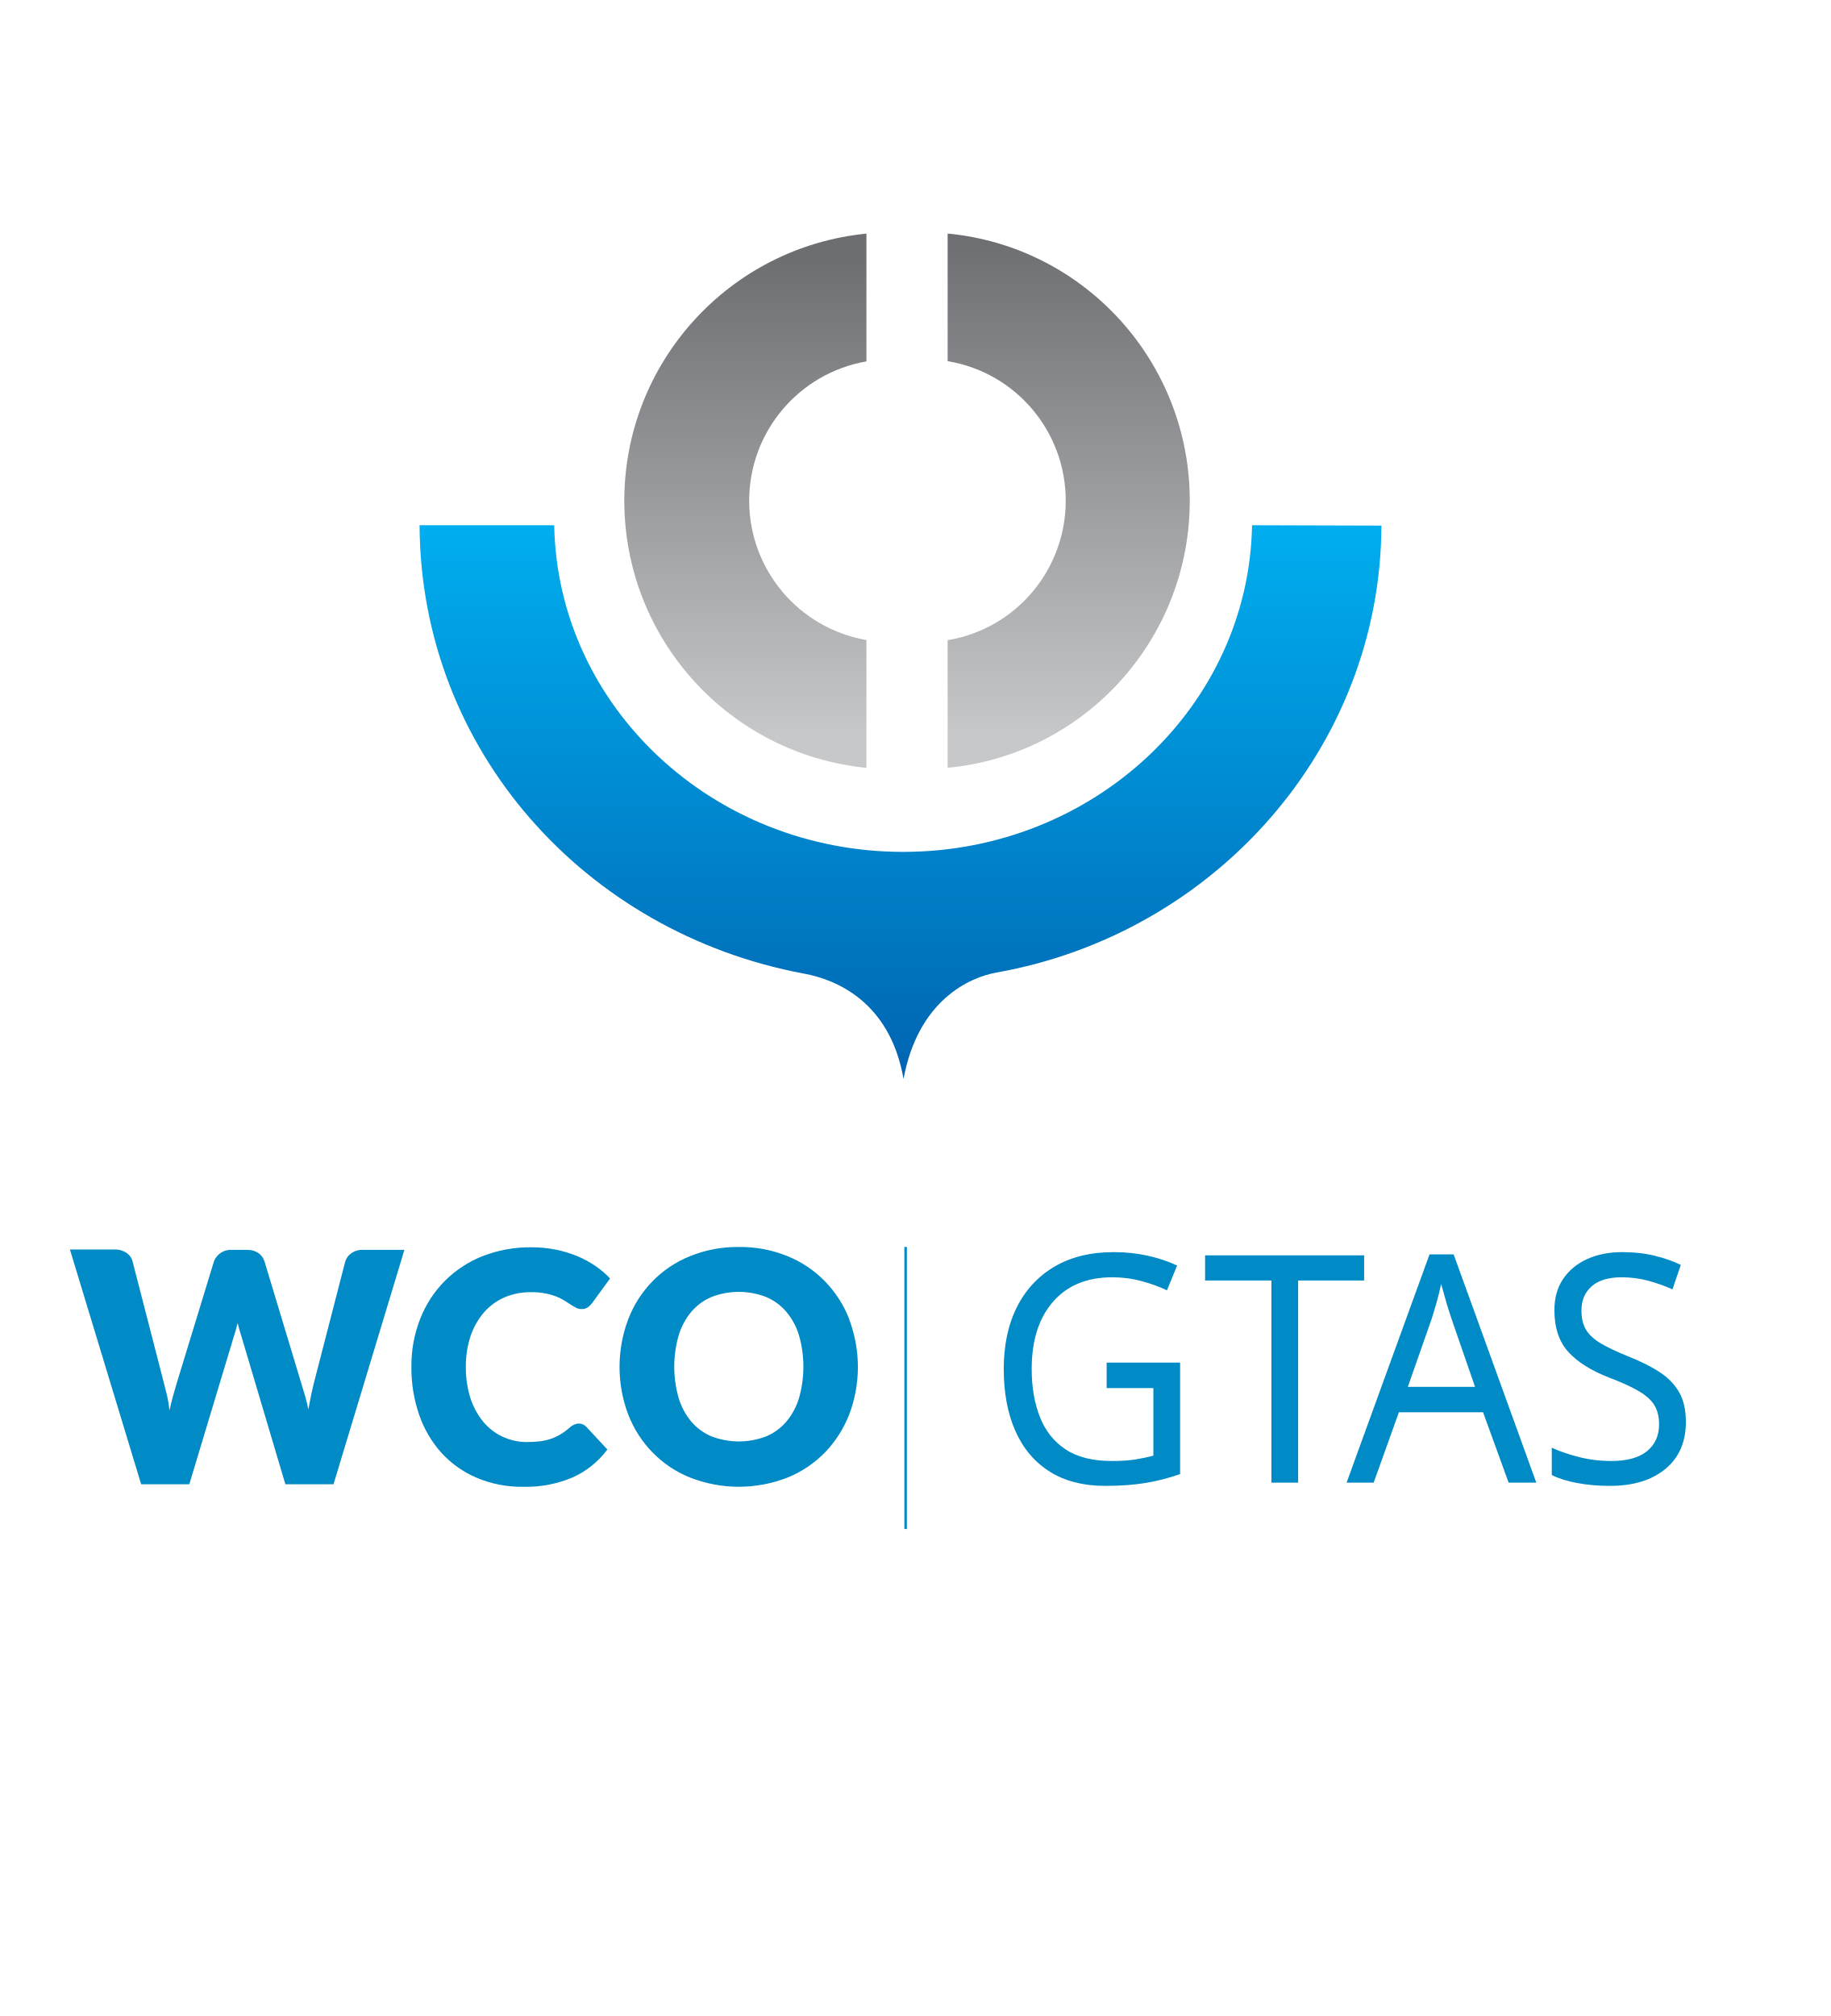
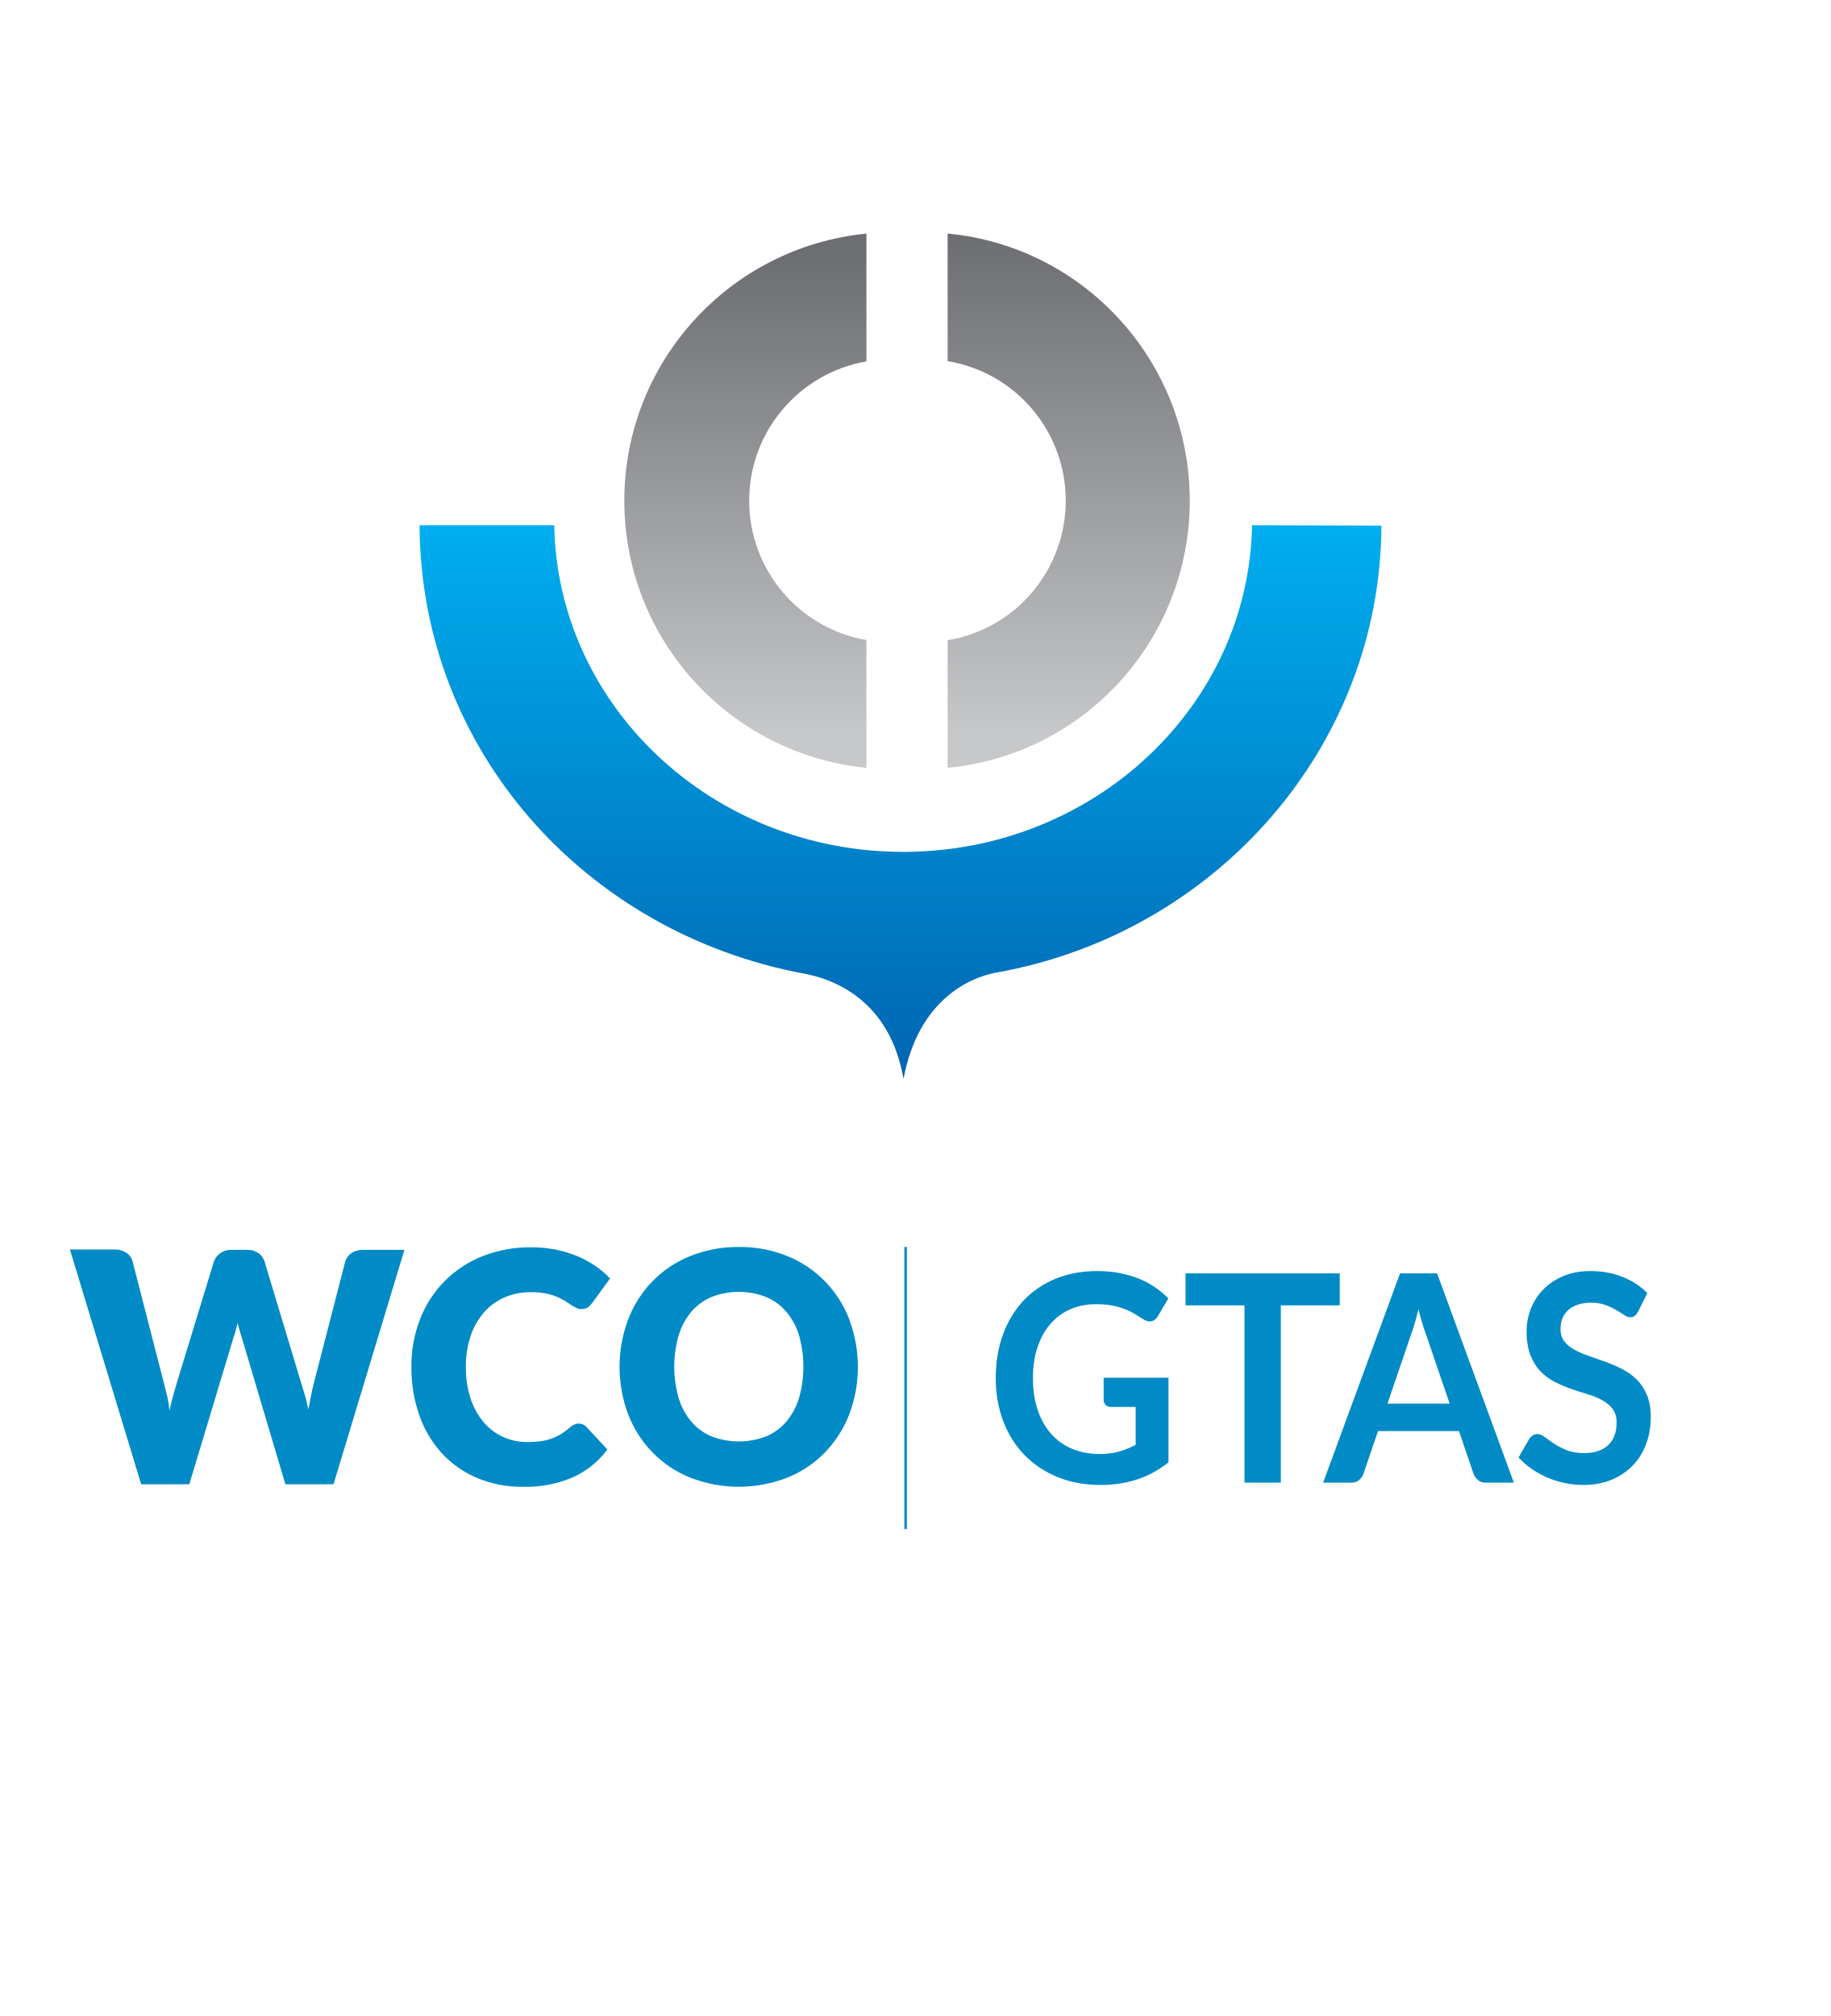
<svg xmlns="http://www.w3.org/2000/svg" xmlns:xlink="http://www.w3.org/1999/xlink" height="691.77" width="628.3" version="1.1" viewBox="0 0 600.3 691.77" data-name="Layer 1" id="Layer_1">
  <defs id="defs844">
    <linearGradient gradientUnits="userSpaceOnUse" y2="289.23" x2="315.59" y1="410.15" x1="315.59" id="New_Gradient_Swatch_3" gradientTransform="matrix(1.657928,0,0,1.570248,-228.1124,-273.9328)">
      <stop id="stop833" stop-color="#0064b1" offset="0" />
      <stop id="stop835" stop-color="#00aeef" offset="1" />
    </linearGradient>
    <linearGradient gradientUnits="userSpaceOnUse" y2="339.26" x2="281.96" y1="229.55" x1="281.96" id="New_Gradient_Swatch_2">
      <stop id="stop838" stop-color="#6d6e71" offset="0" />
      <stop id="stop840" stop-color="#c7c8ca" offset="1" />
    </linearGradient>
    <linearGradient xlink:href="#New_Gradient_Swatch_2" y2="339.7" x2="349.07" y1="224.82" x1="349.07" id="New_Gradient_Swatch_2-2" gradientTransform="matrix(1.493451,0,0,1.498325,-168.5112,-255.6944)" />
    <linearGradient xlink:href="#New_Gradient_Swatch_2" id="linearGradient853" gradientUnits="userSpaceOnUse" x1="281.96" y1="229.55" x2="281.96" y2="339.26" gradientTransform="matrix(1.5,0,0,1.498692,-181.13,-255.7868)" />
  </defs>
-   <path style="stroke-width:1.747" id="path848" fill="#008bc7" d="m 260.221,479.74 a 22.059,22.533 0 0 1 -4.356,8.088 18.532,18.931 0 0 1 -6.915,5.051 26.848,27.425 0 0 1 -18.774,0 18.567,18.966 0 0 1 -6.915,-5.051 22.301,22.781 0 0 1 -4.339,-8.088 37.255,38.056 0 0 1 0,-21.527 22.301,22.781 0 0 1 4.339,-8.088 18.619,19.019 0 0 1 6.915,-5.068 26.346,26.913 0 0 1 18.774,0 18.567,18.966 0 0 1 6.915,5.068 22.059,22.533 0 0 1 4.356,8.088 37.652,38.462 0 0 1 0,21.527 m 17.288,-26.966 a 37.704,38.515 0 0 0 -21.195,-21.721 43.375,44.307 0 0 0 -16.717,-3.161 43.997,44.943 0 0 0 -16.752,3.143 37.359,38.162 0 0 0 -21.281,21.774 44.412,45.367 0 0 0 0,32.458 37.514,38.321 0 0 0 21.264,21.739 46.798,47.804 0 0 0 33.469,0 37.618,38.427 0 0 0 12.897,-8.688 38.465,39.292 0 0 0 8.298,-13.05 44.274,45.226 0 0 0 0,-32.405 m -94.425,35.972 a 5.722,5.845 0 0 0 -1.418,0.901 21.074,21.527 0 0 1 -3.215,2.402 17.149,17.518 0 0 1 -3.337,1.572 19.621,20.043 0 0 1 -3.821,0.865 40.263,41.129 0 0 1 -4.529,0.247 19.967,20.397 0 0 1 -8.108,-1.766 19.016,19.425 0 0 1 -6.621,-4.998 23.649,24.158 0 0 1 -4.495,-8.088 32.674,33.376 0 0 1 -1.642,-10.984 31.256,31.928 0 0 1 1.642,-10.596 23.632,24.14 0 0 1 4.599,-8.088 20.123,20.555 0 0 1 7.053,-5.139 23.027,23.522 0 0 1 9.076,-1.766 24.894,25.429 0 0 1 4.996,0.441 21.627,22.092 0 0 1 3.734,1.077 16.976,17.341 0 0 1 2.749,1.377 l 2.144,1.377 a 21.143,21.597 0 0 0 1.832,1.077 3.976,4.062 0 0 0 1.833,0.442 3.7,3.779 0 0 0 2.282,-0.636 8.16,8.335 0 0 0 1.4,-1.413 l 6.154,-8.441 a 29.251,29.88 0 0 0 -5.083,-4.327 34.108,34.842 0 0 0 -6.258,-3.373 40.695,41.57 0 0 0 -7.33,-2.207 42.821,43.742 0 0 0 -8.35,-0.795 45.397,46.373 0 0 0 -16.683,3.02 38.257,39.08 0 0 0 -13,8.512 37.272,38.074 0 0 0 -8.454,12.997 42.078,42.983 0 0 0 -3.025,16.529 47.23,48.245 0 0 0 2.645,16.37 36.961,37.756 0 0 0 7.589,13.015 34.765,35.513 0 0 0 12.101,8.618 40.28,41.146 0 0 0 16.077,3.126 41.68,42.577 0 0 0 16.942,-3.232 30.115,30.763 0 0 0 11.911,-9.571 l -7.244,-7.788 a 3.717,3.797 0 0 0 -1.245,-0.865 3.821,3.903 0 0 0 -1.297,-0.247 3.458,3.532 0 0 0 -1.556,0.371 M 34.445,509.302 H 50.972 L 65.995,459.449 c 0.259,-0.777 0.519,-1.607 0.778,-2.543 0.259,-0.936 0.536,-1.89 0.795,-2.914 q 0.363,1.536 0.778,2.914 c 0.277,0.936 0.536,1.766 0.778,2.543 l 14.815,49.852 h 16.527 l 24.324,-80.421 h -14.383 a 6.517,6.658 0 0 0 -3.89,1.201 5.186,5.298 0 0 0 -2.04,2.826 l -10.822,41.941 c -0.311,1.289 -0.64,2.667 -0.934,4.15 -0.294,1.483 -0.605,3.02 -0.899,4.627 -0.328,-1.66 -0.692,-3.214 -1.124,-4.662 -0.432,-1.448 -0.847,-2.825 -1.245,-4.115 L 76.799,432.907 a 5.394,5.51 0 0 0 -2.126,-2.949 6.777,6.922 0 0 0 -3.924,-1.077 h -5.394 a 6.189,6.322 0 0 0 -3.872,1.236 5.688,5.81 0 0 0 -2.075,2.79 l -12.793,41.835 q -0.605,2.031 -1.245,4.344 -0.64,2.313 -1.193,4.874 a 40.09,40.952 0 0 0 -0.795,-4.856 c -0.363,-1.536 -0.726,-3.002 -1.089,-4.362 L 31.489,432.801 a 5.013,5.121 0 0 0 -2.161,-2.949 6.915,7.064 0 0 0 -3.976,-1.095 H 10 Z" />
+   <path style="stroke-width:1.746;stroke-miterlimit:4;stroke-dasharray:none" id="path848" fill="#008bc7" d="m 260.221,479.74 a 22.059,22.533 0 0 1 -4.356,8.088 18.532,18.931 0 0 1 -6.915,5.051 26.848,27.425 0 0 1 -18.774,0 18.567,18.966 0 0 1 -6.915,-5.051 22.301,22.781 0 0 1 -4.339,-8.088 37.255,38.056 0 0 1 0,-21.527 22.301,22.781 0 0 1 4.339,-8.088 18.619,19.019 0 0 1 6.915,-5.068 26.346,26.913 0 0 1 18.774,0 18.567,18.966 0 0 1 6.915,5.068 22.059,22.533 0 0 1 4.356,8.088 37.652,38.462 0 0 1 0,21.527 m 17.288,-26.966 a 37.704,38.515 0 0 0 -21.195,-21.721 43.375,44.307 0 0 0 -16.717,-3.161 43.997,44.943 0 0 0 -16.752,3.143 37.359,38.162 0 0 0 -21.281,21.774 44.412,45.367 0 0 0 0,32.458 37.514,38.321 0 0 0 21.264,21.739 46.798,47.804 0 0 0 33.469,0 37.618,38.427 0 0 0 12.897,-8.688 38.465,39.292 0 0 0 8.298,-13.05 44.274,45.226 0 0 0 0,-32.405 m -94.425,35.972 a 5.722,5.845 0 0 0 -1.418,0.901 21.074,21.527 0 0 1 -3.215,2.402 17.149,17.518 0 0 1 -3.337,1.572 19.621,20.043 0 0 1 -3.821,0.865 40.263,41.129 0 0 1 -4.529,0.247 19.967,20.397 0 0 1 -8.108,-1.766 19.016,19.425 0 0 1 -6.621,-4.998 23.649,24.158 0 0 1 -4.495,-8.088 32.674,33.376 0 0 1 -1.642,-10.984 31.256,31.928 0 0 1 1.642,-10.596 23.632,24.14 0 0 1 4.599,-8.088 20.123,20.555 0 0 1 7.053,-5.139 23.027,23.522 0 0 1 9.076,-1.766 24.894,25.429 0 0 1 4.996,0.441 21.627,22.092 0 0 1 3.734,1.077 16.976,17.341 0 0 1 2.749,1.377 l 2.144,1.377 a 21.143,21.597 0 0 0 1.832,1.077 3.976,4.062 0 0 0 1.833,0.442 3.7,3.779 0 0 0 2.282,-0.636 8.16,8.335 0 0 0 1.4,-1.413 l 6.154,-8.441 a 29.251,29.88 0 0 0 -5.083,-4.327 34.108,34.842 0 0 0 -6.258,-3.373 40.695,41.57 0 0 0 -7.33,-2.207 42.821,43.742 0 0 0 -8.35,-0.795 45.397,46.373 0 0 0 -16.683,3.02 38.257,39.08 0 0 0 -13,8.512 37.272,38.074 0 0 0 -8.454,12.997 42.078,42.983 0 0 0 -3.025,16.529 47.23,48.245 0 0 0 2.645,16.37 36.961,37.756 0 0 0 7.589,13.015 34.765,35.513 0 0 0 12.101,8.618 40.28,41.146 0 0 0 16.077,3.126 41.68,42.577 0 0 0 16.942,-3.232 30.115,30.763 0 0 0 11.911,-9.571 l -7.244,-7.788 a 3.717,3.797 0 0 0 -1.245,-0.865 3.821,3.903 0 0 0 -1.297,-0.247 3.458,3.532 0 0 0 -1.556,0.371 M 34.445,509.302 H 50.972 L 65.995,459.449 c 0.259,-0.777 0.519,-1.607 0.778,-2.543 0.259,-0.936 0.536,-1.89 0.795,-2.914 q 0.363,1.536 0.778,2.914 c 0.277,0.936 0.536,1.766 0.778,2.543 l 14.815,49.852 h 16.527 l 24.324,-80.421 h -14.383 a 6.517,6.658 0 0 0 -3.89,1.201 5.186,5.298 0 0 0 -2.04,2.826 l -10.822,41.941 c -0.311,1.289 -0.64,2.667 -0.934,4.15 -0.294,1.483 -0.605,3.02 -0.899,4.627 -0.328,-1.66 -0.692,-3.214 -1.124,-4.662 -0.432,-1.448 -0.847,-2.825 -1.245,-4.115 L 76.799,432.907 a 5.394,5.51 0 0 0 -2.126,-2.949 6.777,6.922 0 0 0 -3.924,-1.077 h -5.394 a 6.189,6.322 0 0 0 -3.872,1.236 5.688,5.81 0 0 0 -2.075,2.79 l -12.793,41.835 q -0.605,2.031 -1.245,4.344 -0.64,2.313 -1.193,4.874 a 40.09,40.952 0 0 0 -0.795,-4.856 c -0.363,-1.536 -0.726,-3.002 -1.089,-4.362 L 31.489,432.801 a 5.013,5.121 0 0 0 -2.161,-2.949 6.915,7.064 0 0 0 -3.976,-1.095 H 10 Z" />
  <path id="path850" fill="url(#New_Gradient_Swatch_3)" d="m 415.711,180.23 c -1.127,62.072 -54.264,112.084 -119.752,112.084 -65.488,0 -118.625,-50.012 -119.752,-112.084 H 130 c 0.315,76.832 56.552,139.846 132.071,153.884 10.263,1.9 29.312,9.155 34.021,36.116 4.974,-26.898 22.515,-34.828 31.882,-36.508 75.137,-13.347 131.838,-77.335 132.137,-153.366 z" style="fill:url(#New_Gradient_Swatch_3);stroke-width:1.613" />
  <path id="path852" fill="url(#New_Gradient_Swatch_2)" d="m 200.26,171.82 a 92.235,92.155 0 0 0 83.1,91.66 v -43.852 a 48.57,48.528 0 0 1 0,-95.617 V 80.16 a 92.22,92.14 0 0 0 -83.1,91.66" style="fill:url(#linearGradient853);stroke-width:1.499" />
  <path id="path854" fill="url(#New_Gradient_Swatch_2-2)" d="m 311.23,123.936 a 48.343,48.501 0 0 1 0,95.728 V 263.46 a 91.773,92.072 0 0 0 0,-183.32 z" style="fill:url(#New_Gradient_Swatch_2-2);stroke-width:1.496" />
-   <text id="text1463" y="491.691" x="335.528" style="font-size:105.59px;line-height:1.25;font-family:sans-serif;-inkscape-font-specification:'sans-serif, Normal';fill:#008bc7;fill-opacity:1;stroke-width:1.1" xml:space="preserve" transform="scale(0.9664464,1.034719)">
-     <tspan y="491.691" x="335.528" id="tspan1461" style="stroke-width:1.1">GTAS</tspan>
+   <text id="text1463" y="491.691" x="335.528" style="font-size:96px;line-height:1.25;font-family:Lato;-inkscape-font-specification:'Lato Bold';fill:#008bc7;fill-opacity:1;stroke-width:1.856;font-weight:bold;font-style:normal;font-stretch:normal;font-variant:normal;font-variant-ligatures:normal;font-variant-caps:normal;font-variant-numeric:normal;font-variant-east-asian:normal;stroke-miterlimit:4;stroke-dasharray:none;" xml:space="preserve" transform="scale(0.9664464,1.034719)">
+     <tspan y="491.691" x="335.528" id="tspan1461" style="stroke-width:1.856;-inkscape-font-specification:'Lato Bold';font-family:Lato;font-weight:bold;font-style:normal;font-stretch:normal;font-variant:normal;font-variant-ligatures:normal;font-variant-caps:normal;font-variant-numeric:normal;font-variant-east-asian:normal;stroke-miterlimit:4;stroke-dasharray:none;font-size:96px;">GTAS</tspan>
  </text>
  <text transform="scale(0.3488397,2.866647)" id="text1482" y="174.899" x="841.552" style="font-size:33.741px;line-height:1.25;font-family:sans-serif;-inkscape-font-specification:'sans-serif, Normal';fill:#008bc7;fill-opacity:1;stroke-width:0.351" xml:space="preserve">
    <tspan style="stroke-width:0.351" y="174.899" x="841.552" id="tspan1480">|</tspan>
  </text>
</svg>
